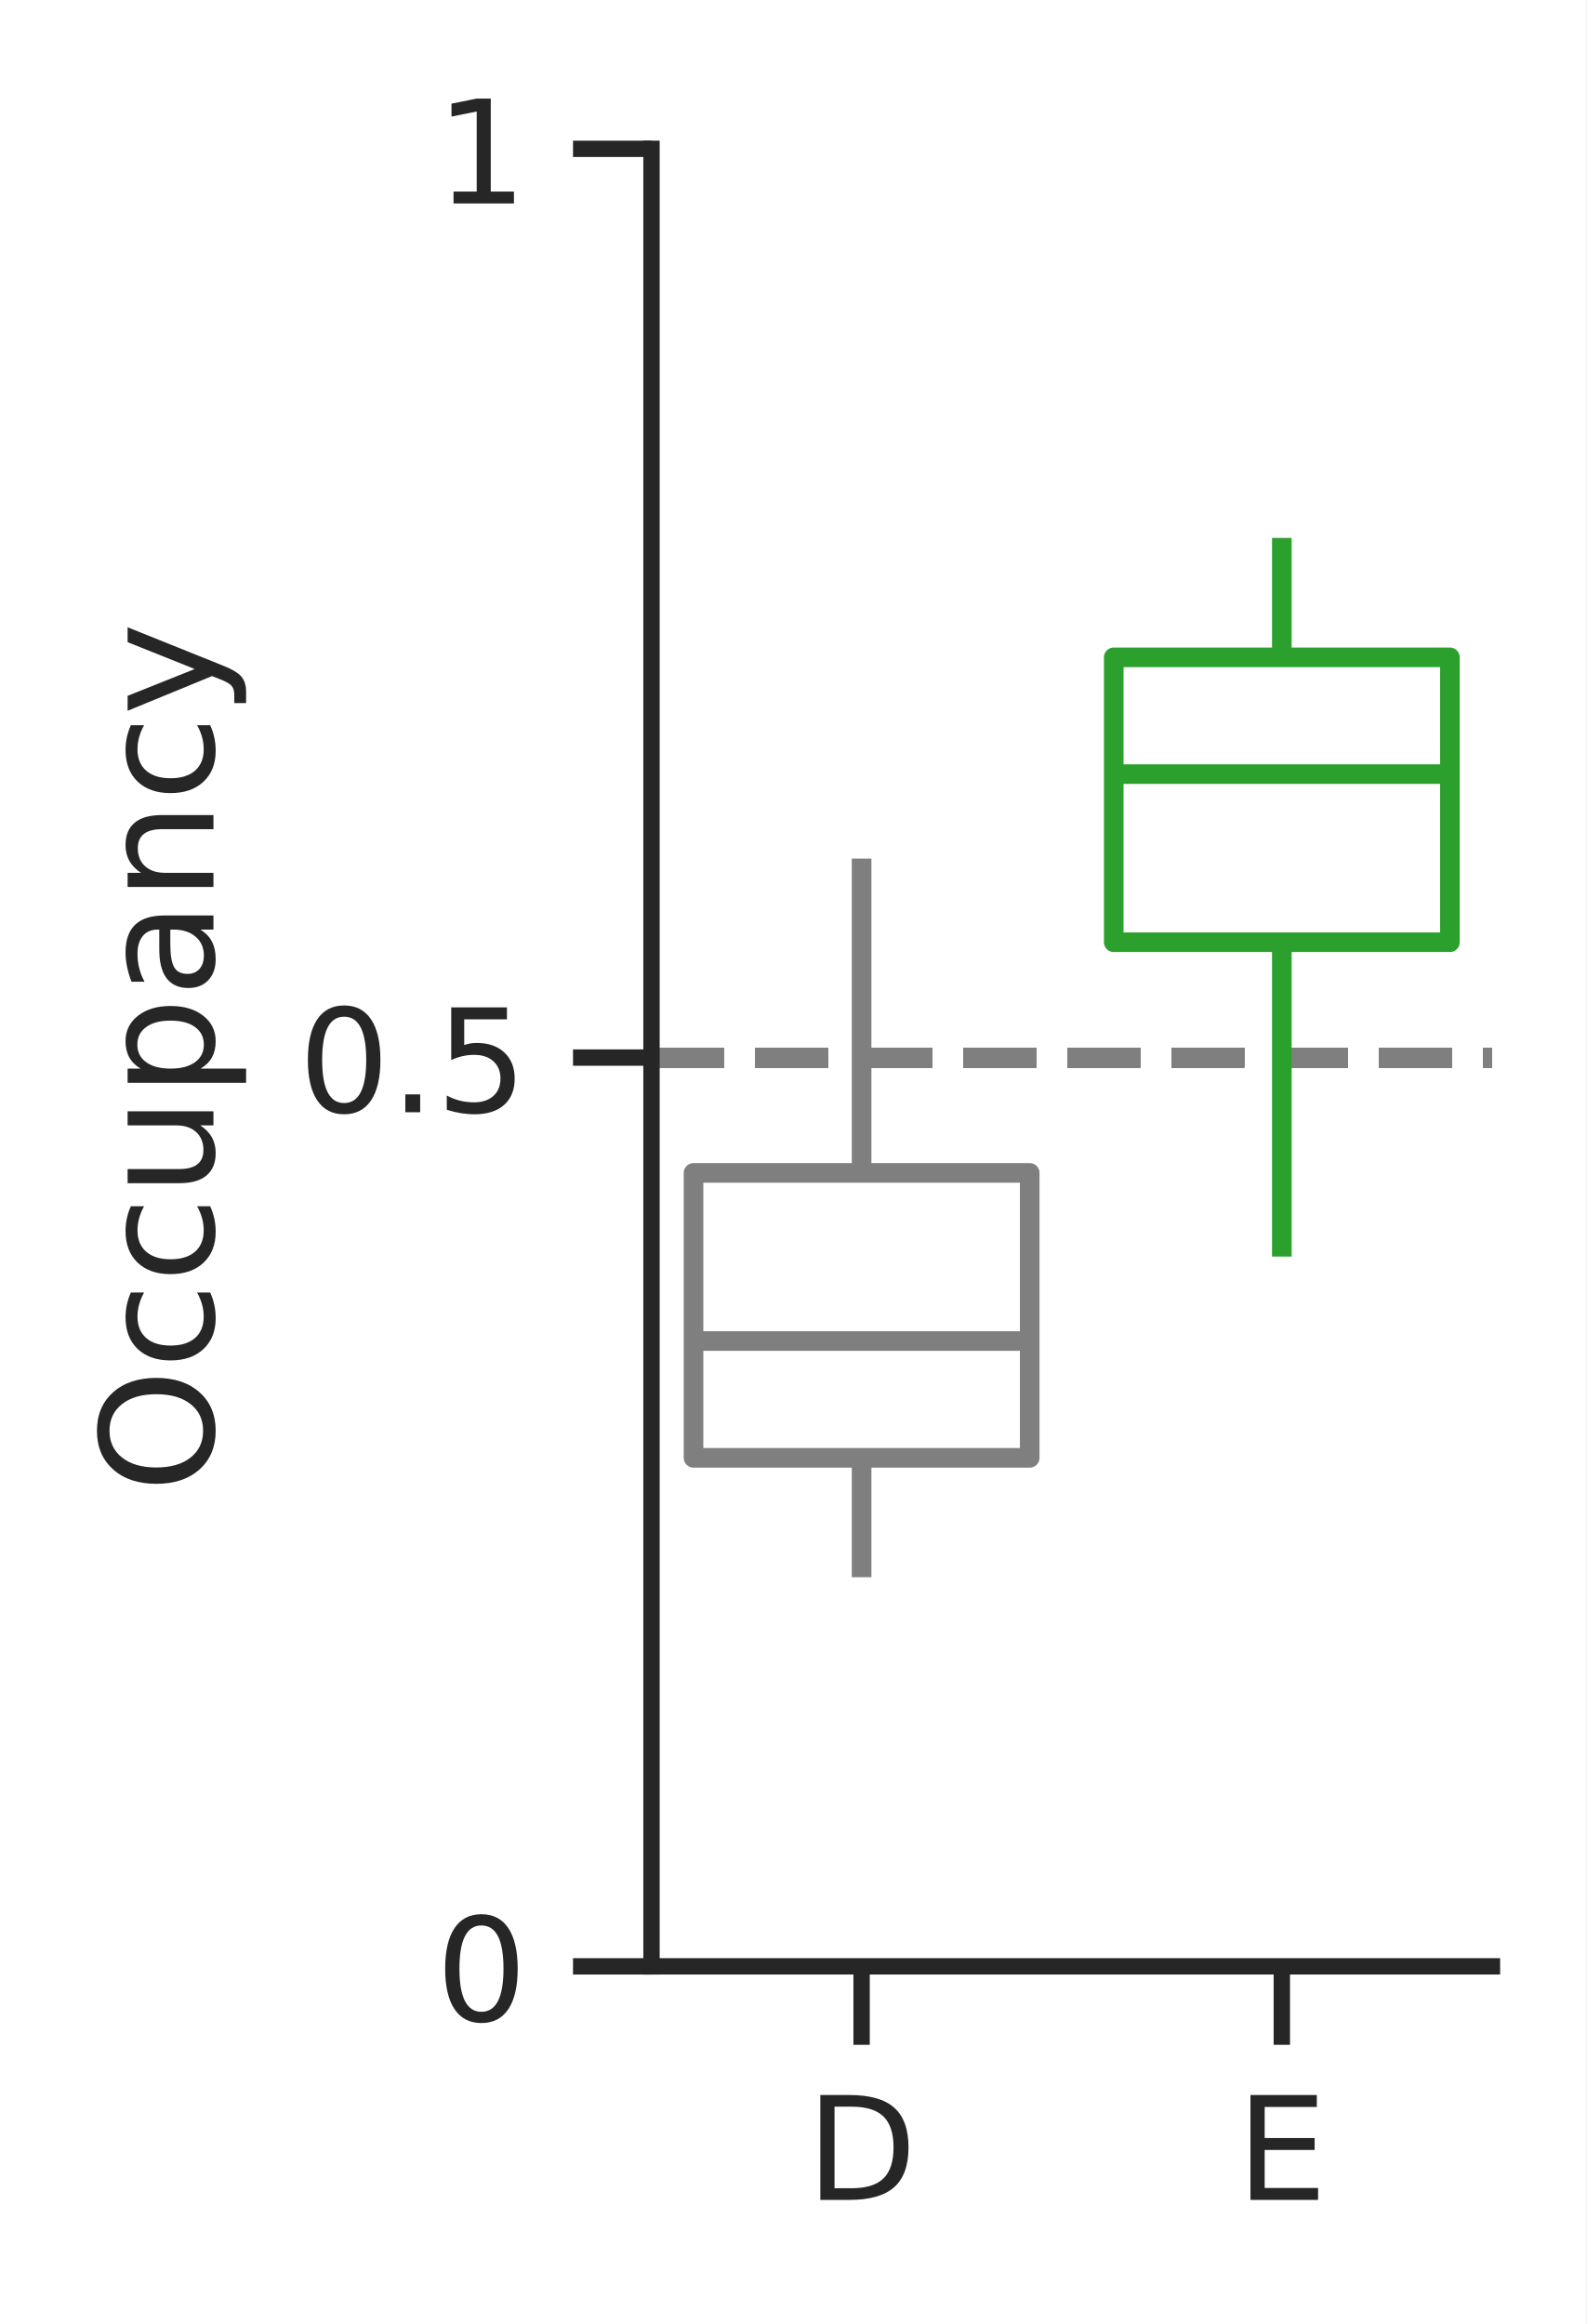
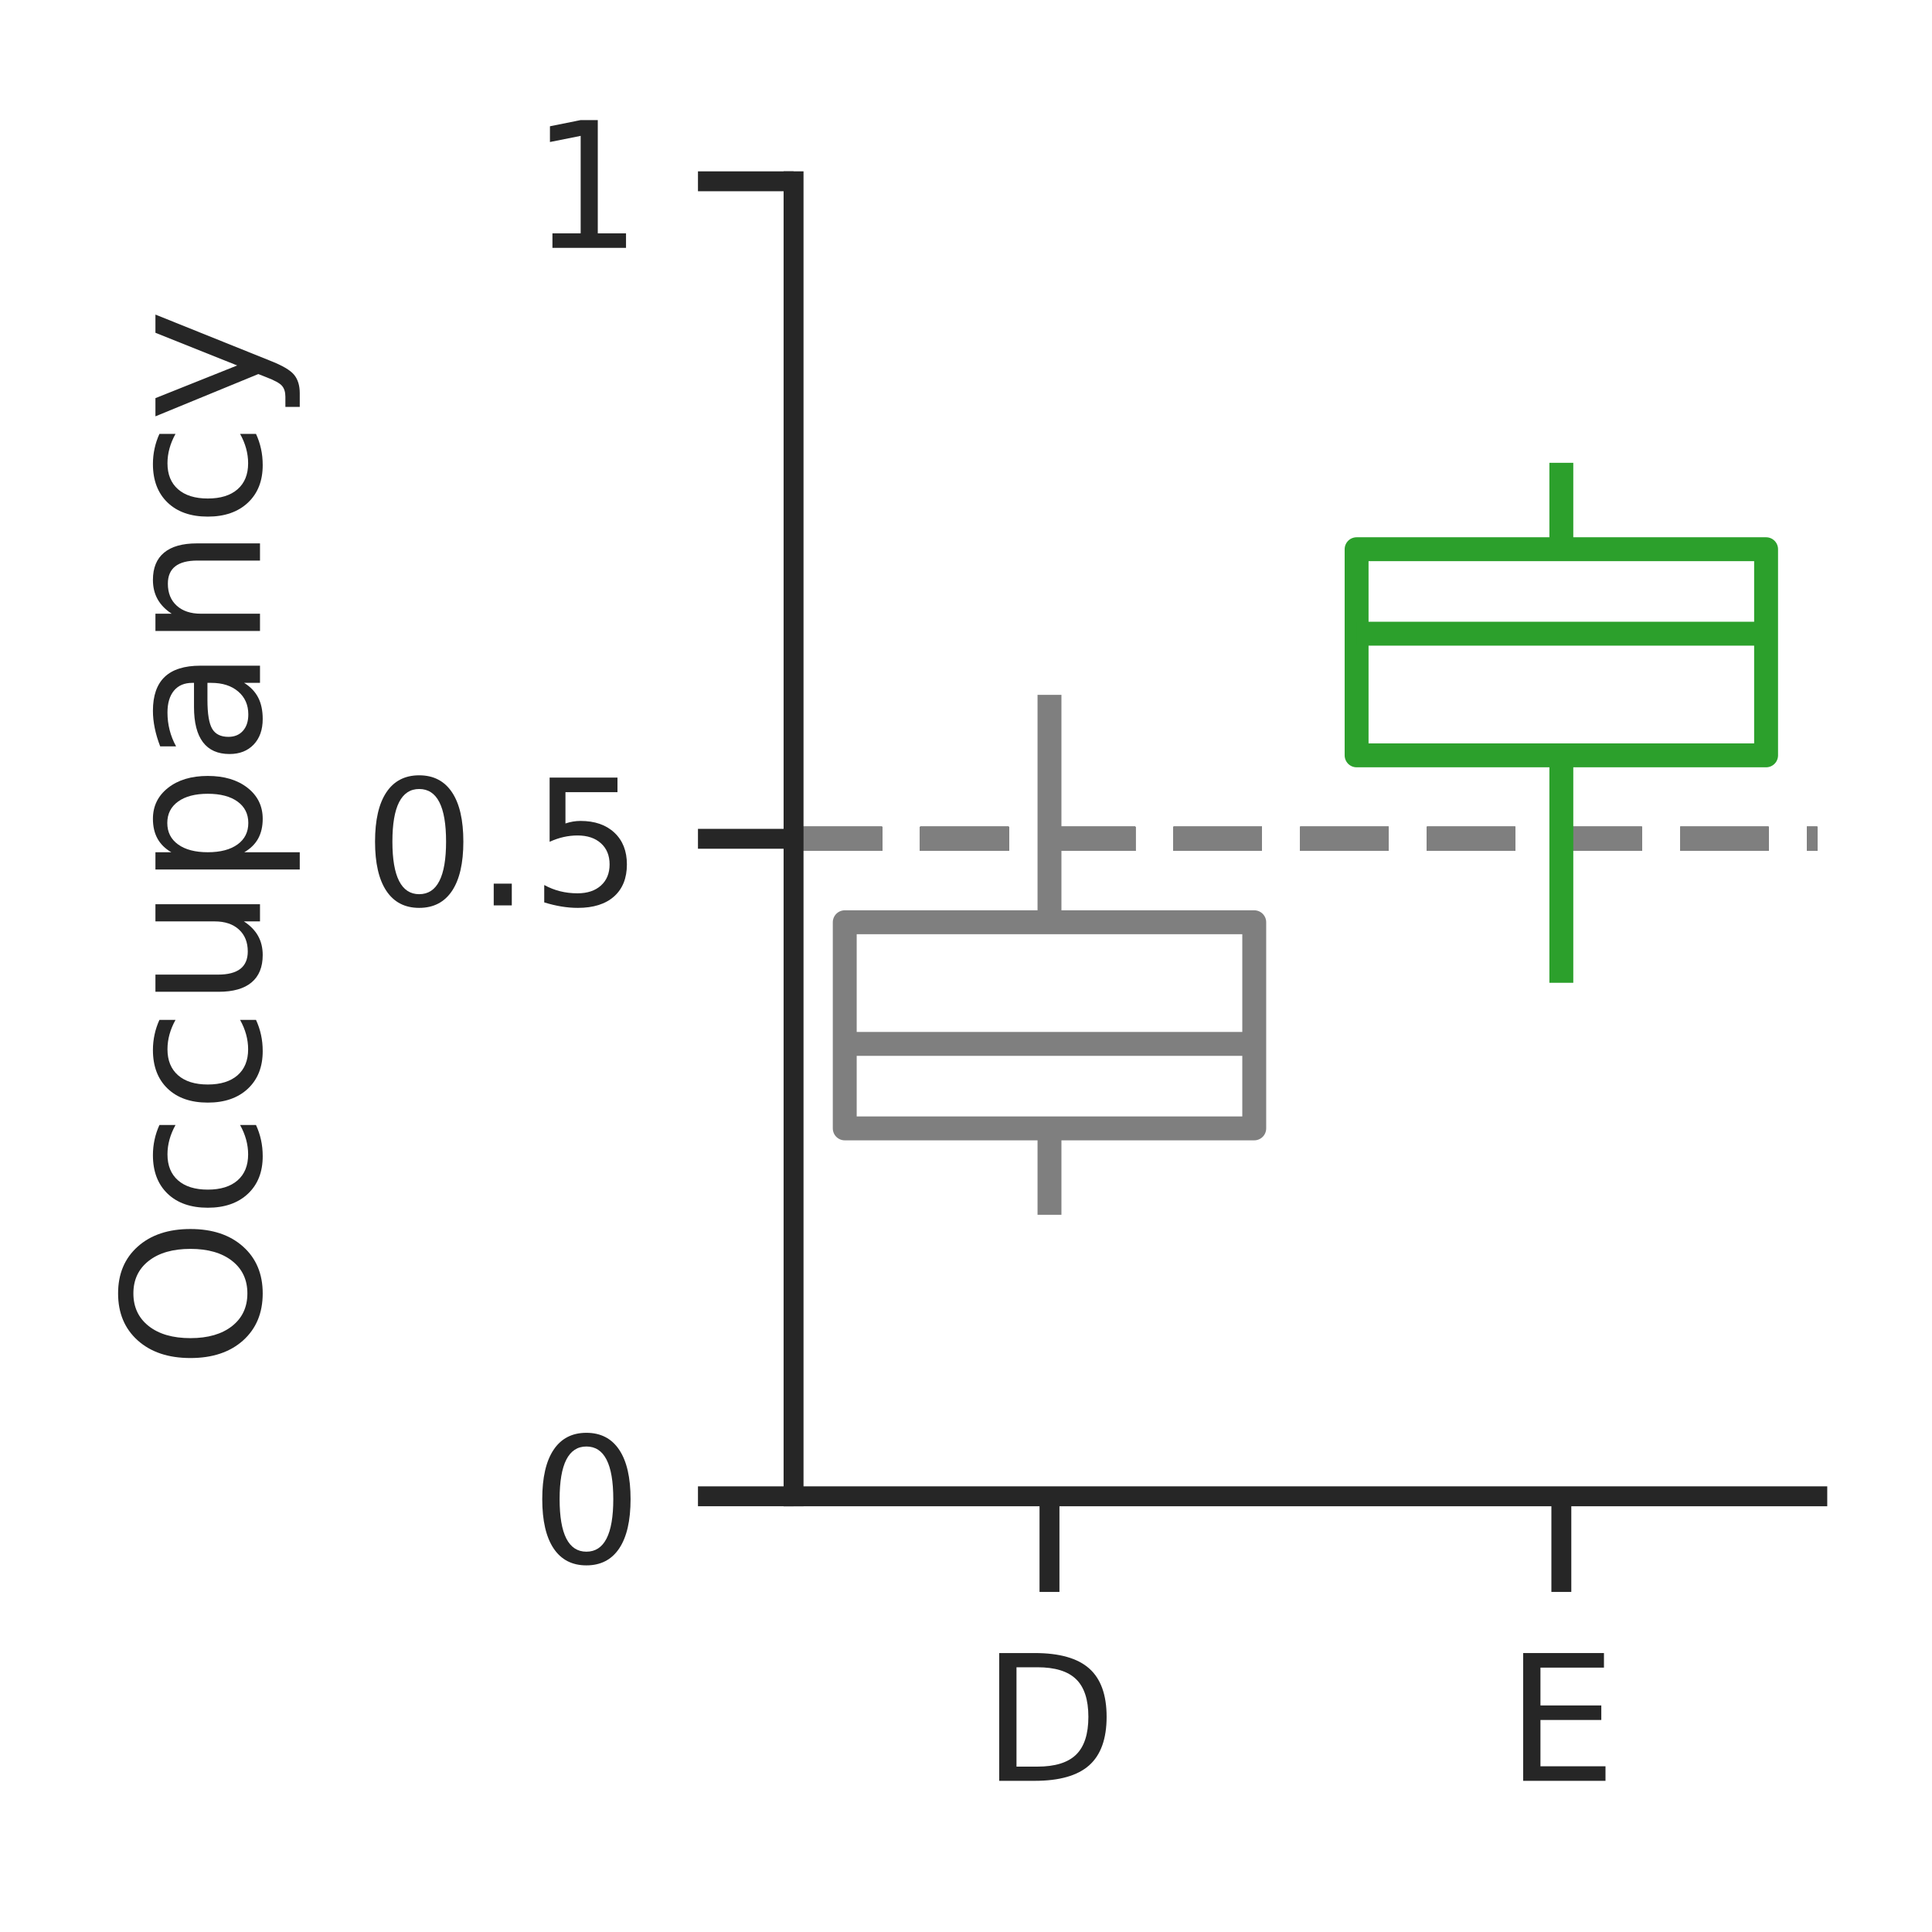
- <svg xmlns="http://www.w3.org/2000/svg" xmlns:xlink="http://www.w3.org/1999/xlink" width="121.26pt" height="177.69pt" viewBox="0 0 121.26 177.69" version="1.1">
+ <svg xmlns="http://www.w3.org/2000/svg" xmlns:xlink="http://www.w3.org/1999/xlink" width="121.26pt" height="121.26pt" viewBox="0 0 121.26 121.26" version="1.1">
  <defs>
    <style type="text/css">*{stroke-linejoin: round; stroke-linecap: butt}</style>
  </defs>
  <g id="figure_1">
    <g id="patch_1">
-       <path d="M 0 177.69  L 121.26 177.69  L 121.26 0  L 0 0  z " style="fill: #ffffff" />
+       <path d="M 0 121.26  L 121.26 121.26  L 121.26 0  L 0 0  z " style="fill: #ffffff" />
    </g>
    <g id="axes_1">
      <g id="patch_2">
-         <path d="M 49.807 150.344  L 114.06 150.344  L 114.06 11.379  L 49.807 11.379  z " style="fill: #ffffff" />
+         <path d="M 49.807 93.914  L 114.06 93.914  L 114.06 11.379  L 49.807 11.379  z " style="fill: #ffffff" />
      </g>
      <g id="matplotlib.axis_1">
        <g id="xtick_1">
          <g id="line2d_1">
            <defs>
-               <path id="mbe62f72668" d="M 0 0  L 0 6  " style="stroke: #262626; stroke-width: 1.25" />
+               <path id="m929f4975a5" d="M 0 0  L 0 6  " style="stroke: #262626; stroke-width: 1.25" />
            </defs>
            <g>
-               <use xlink:href="#mbe62f72668" x="65.87" y="150.344" style="fill: #262626; stroke: #262626; stroke-width: 1.25" />
+               <use xlink:href="#m929f4975a5" x="65.87" y="93.914" style="fill: #262626; stroke: #262626; stroke-width: 1.25" />
            </g>
          </g>
          <g id="text_1">
-             <g style="fill: #262626" transform="translate(61.63527 168.2019) scale(0.11 -0.11)">
+             <g style="fill: #262626" transform="translate(61.63527 111.7719) scale(0.11 -0.11)">
              <defs>
                <path id="DejaVuSans-44" d="M 1259 4147  L 1259 519  L 2022 519  Q 2988 519 3436 956  Q 3884 1394 3884 2338  Q 3884 3275 3436 3711  Q 2988 4147 2022 4147  L 1259 4147  z M 628 4666  L 1925 4666  Q 3281 4666 3915 4102  Q 4550 3538 4550 2338  Q 4550 1131 3912 565  Q 3275 0 1925 0  L 628 0  L 628 4666  z " transform="scale(0.015625)" />
              </defs>
              <use xlink:href="#DejaVuSans-44" />
            </g>
          </g>
        </g>
        <g id="xtick_2">
          <g id="line2d_2">
            <g>
-               <use xlink:href="#mbe62f72668" x="97.996" y="150.344" style="fill: #262626; stroke: #262626; stroke-width: 1.25" />
+               <use xlink:href="#m929f4975a5" x="97.996" y="93.914" style="fill: #262626; stroke: #262626; stroke-width: 1.25" />
            </g>
          </g>
          <g id="text_2">
-             <g style="fill: #262626" transform="translate(94.52112 168.2019) scale(0.11 -0.11)">
+             <g style="fill: #262626" transform="translate(94.52112 111.7719) scale(0.11 -0.11)">
              <defs>
                <path id="DejaVuSans-45" d="M 628 4666  L 3578 4666  L 3578 4134  L 1259 4134  L 1259 2753  L 3481 2753  L 3481 2222  L 1259 2222  L 1259 531  L 3634 531  L 3634 0  L 628 0  L 628 4666  z " transform="scale(0.015625)" />
              </defs>
              <use xlink:href="#DejaVuSans-45" />
            </g>
          </g>
        </g>
      </g>
      <g id="matplotlib.axis_2">
        <g id="ytick_1">
          <g id="line2d_3">
            <defs>
-               <path id="m5d1fd395c0" d="M 0 0  L -6 0  " style="stroke: #262626; stroke-width: 1.25" />
+               <path id="meace464741" d="M 0 0  L -6 0  " style="stroke: #262626; stroke-width: 1.25" />
            </defs>
            <g>
-               <use xlink:href="#m5d1fd395c0" x="49.807" y="150.344" style="fill: #262626; stroke: #262626; stroke-width: 1.25" />
+               <use xlink:href="#meace464741" x="49.807" y="93.914" style="fill: #262626; stroke: #262626; stroke-width: 1.25" />
            </g>
          </g>
          <g id="text_3">
-             <g style="fill: #262626" transform="translate(33.30844 154.5227) scale(0.11 -0.11)">
+             <g style="fill: #262626" transform="translate(33.30844 98.09272) scale(0.11 -0.11)">
              <defs>
                <path id="DejaVuSans-30" d="M 2034 4250  Q 1547 4250 1301 3770  Q 1056 3291 1056 2328  Q 1056 1369 1301 889  Q 1547 409 2034 409  Q 2525 409 2770 889  Q 3016 1369 3016 2328  Q 3016 3291 2770 3770  Q 2525 4250 2034 4250  z M 2034 4750  Q 2819 4750 3233 4129  Q 3647 3509 3647 2328  Q 3647 1150 3233 529  Q 2819 -91 2034 -91  Q 1250 -91 836 529  Q 422 1150 422 2328  Q 422 3509 836 4129  Q 1250 4750 2034 4750  z " transform="scale(0.015625)" />
              </defs>
              <use xlink:href="#DejaVuSans-30" />
            </g>
          </g>
        </g>
        <g id="ytick_2">
          <g id="line2d_4">
            <g>
-               <use xlink:href="#m5d1fd395c0" x="49.807" y="80.861" style="fill: #262626; stroke: #262626; stroke-width: 1.25" />
+               <use xlink:href="#meace464741" x="49.807" y="52.646" style="fill: #262626; stroke: #262626; stroke-width: 1.25" />
            </g>
          </g>
          <g id="text_4">
-             <g style="fill: #262626" transform="translate(22.81375 85.0405) scale(0.11 -0.11)">
+             <g style="fill: #262626" transform="translate(22.81375 56.8255) scale(0.11 -0.11)">
              <defs>
                <path id="DejaVuSans-2e" d="M 684 794  L 1344 794  L 1344 0  L 684 0  L 684 794  z " transform="scale(0.015625)" />
                <path id="DejaVuSans-35" d="M 691 4666  L 3169 4666  L 3169 4134  L 1269 4134  L 1269 2991  Q 1406 3038 1543 3061  Q 1681 3084 1819 3084  Q 2600 3084 3056 2656  Q 3513 2228 3513 1497  Q 3513 744 3044 326  Q 2575 -91 1722 -91  Q 1428 -91 1123 -41  Q 819 9 494 109  L 494 744  Q 775 591 1075 516  Q 1375 441 1709 441  Q 2250 441 2565 725  Q 2881 1009 2881 1497  Q 2881 1984 2565 2268  Q 2250 2553 1709 2553  Q 1456 2553 1204 2497  Q 953 2441 691 2322  L 691 4666  z " transform="scale(0.015625)" />
              </defs>
              <use xlink:href="#DejaVuSans-30" />
              <use xlink:href="#DejaVuSans-2e" transform="translate(63.62305 0)" />
              <use xlink:href="#DejaVuSans-35" transform="translate(95.41016 0)" />
            </g>
          </g>
        </g>
        <g id="ytick_3">
          <g id="line2d_5">
            <g>
-               <use xlink:href="#m5d1fd395c0" x="49.807" y="11.379" style="fill: #262626; stroke: #262626; stroke-width: 1.25" />
+               <use xlink:href="#meace464741" x="49.807" y="11.379" style="fill: #262626; stroke: #262626; stroke-width: 1.25" />
            </g>
          </g>
          <g id="text_5">
            <g style="fill: #262626" transform="translate(33.30844 15.55828) scale(0.11 -0.11)">
              <defs>
                <path id="DejaVuSans-31" d="M 794 531  L 1825 531  L 1825 4091  L 703 3866  L 703 4441  L 1819 4666  L 2450 4666  L 2450 531  L 3481 531  L 3481 0  L 794 0  L 794 531  z " transform="scale(0.015625)" />
              </defs>
              <use xlink:href="#DejaVuSans-31" />
            </g>
          </g>
        </g>
        <g id="text_6">
-           <g style="fill: #262626" transform="translate(16.31812 114.1239) rotate(-90) scale(0.12 -0.12)">
+           <g style="fill: #262626" transform="translate(16.31812 85.90886) rotate(-90) scale(0.12 -0.12)">
            <defs>
              <path id="DejaVuSans-4f" d="M 2522 4238  Q 1834 4238 1429 3725  Q 1025 3213 1025 2328  Q 1025 1447 1429 934  Q 1834 422 2522 422  Q 3209 422 3611 934  Q 4013 1447 4013 2328  Q 4013 3213 3611 3725  Q 3209 4238 2522 4238  z M 2522 4750  Q 3503 4750 4090 4092  Q 4678 3434 4678 2328  Q 4678 1225 4090 567  Q 3503 -91 2522 -91  Q 1538 -91 948 565  Q 359 1222 359 2328  Q 359 3434 948 4092  Q 1538 4750 2522 4750  z " transform="scale(0.015625)" />
              <path id="DejaVuSans-63" d="M 3122 3366  L 3122 2828  Q 2878 2963 2633 3030  Q 2388 3097 2138 3097  Q 1578 3097 1268 2742  Q 959 2388 959 1747  Q 959 1106 1268 751  Q 1578 397 2138 397  Q 2388 397 2633 464  Q 2878 531 3122 666  L 3122 134  Q 2881 22 2623 -34  Q 2366 -91 2075 -91  Q 1284 -91 818 406  Q 353 903 353 1747  Q 353 2603 823 3093  Q 1294 3584 2113 3584  Q 2378 3584 2631 3529  Q 2884 3475 3122 3366  z " transform="scale(0.015625)" />
              <path id="DejaVuSans-75" d="M 544 1381  L 544 3500  L 1119 3500  L 1119 1403  Q 1119 906 1312 657  Q 1506 409 1894 409  Q 2359 409 2629 706  Q 2900 1003 2900 1516  L 2900 3500  L 3475 3500  L 3475 0  L 2900 0  L 2900 538  Q 2691 219 2414 64  Q 2138 -91 1772 -91  Q 1169 -91 856 284  Q 544 659 544 1381  z M 1991 3584  L 1991 3584  z " transform="scale(0.015625)" />
              <path id="DejaVuSans-70" d="M 1159 525  L 1159 -1331  L 581 -1331  L 581 3500  L 1159 3500  L 1159 2969  Q 1341 3281 1617 3432  Q 1894 3584 2278 3584  Q 2916 3584 3314 3078  Q 3713 2572 3713 1747  Q 3713 922 3314 415  Q 2916 -91 2278 -91  Q 1894 -91 1617 61  Q 1341 213 1159 525  z M 3116 1747  Q 3116 2381 2855 2742  Q 2594 3103 2138 3103  Q 1681 3103 1420 2742  Q 1159 2381 1159 1747  Q 1159 1113 1420 752  Q 1681 391 2138 391  Q 2594 391 2855 752  Q 3116 1113 3116 1747  z " transform="scale(0.015625)" />
              <path id="DejaVuSans-61" d="M 2194 1759  Q 1497 1759 1228 1600  Q 959 1441 959 1056  Q 959 750 1161 570  Q 1363 391 1709 391  Q 2188 391 2477 730  Q 2766 1069 2766 1631  L 2766 1759  L 2194 1759  z M 3341 1997  L 3341 0  L 2766 0  L 2766 531  Q 2569 213 2275 61  Q 1981 -91 1556 -91  Q 1019 -91 701 211  Q 384 513 384 1019  Q 384 1609 779 1909  Q 1175 2209 1959 2209  L 2766 2209  L 2766 2266  Q 2766 2663 2505 2880  Q 2244 3097 1772 3097  Q 1472 3097 1187 3025  Q 903 2953 641 2809  L 641 3341  Q 956 3463 1253 3523  Q 1550 3584 1831 3584  Q 2591 3584 2966 3190  Q 3341 2797 3341 1997  z " transform="scale(0.015625)" />
              <path id="DejaVuSans-6e" d="M 3513 2113  L 3513 0  L 2938 0  L 2938 2094  Q 2938 2591 2744 2837  Q 2550 3084 2163 3084  Q 1697 3084 1428 2787  Q 1159 2491 1159 1978  L 1159 0  L 581 0  L 581 3500  L 1159 3500  L 1159 2956  Q 1366 3272 1645 3428  Q 1925 3584 2291 3584  Q 2894 3584 3203 3211  Q 3513 2838 3513 2113  z " transform="scale(0.015625)" />
              <path id="DejaVuSans-79" d="M 2059 -325  Q 1816 -950 1584 -1140  Q 1353 -1331 966 -1331  L 506 -1331  L 506 -850  L 844 -850  Q 1081 -850 1212 -737  Q 1344 -625 1503 -206  L 1606 56  L 191 3500  L 800 3500  L 1894 763  L 2988 3500  L 3597 3500  L 2059 -325  z " transform="scale(0.015625)" />
            </defs>
            <use xlink:href="#DejaVuSans-4f" />
            <use xlink:href="#DejaVuSans-63" transform="translate(78.71094 0)" />
            <use xlink:href="#DejaVuSans-63" transform="translate(133.6914 0)" />
            <use xlink:href="#DejaVuSans-75" transform="translate(188.6719 0)" />
            <use xlink:href="#DejaVuSans-70" transform="translate(252.0508 0)" />
            <use xlink:href="#DejaVuSans-61" transform="translate(315.5273 0)" />
            <use xlink:href="#DejaVuSans-6e" transform="translate(376.8066 0)" />
            <use xlink:href="#DejaVuSans-63" transform="translate(440.1855 0)" />
            <use xlink:href="#DejaVuSans-79" transform="translate(495.166 0)" />
          </g>
        </g>
      </g>
      <g id="line2d_6">
-         <path d="M 49.807 80.861  L 114.06 80.861  " clip-path="url(#p76c28be874)" style="fill: none; stroke-dasharray: 5.55,2.4; stroke-dashoffset: 0; stroke: #7f7f7f; stroke-width: 1.5" />
+         <path d="M 49.807 52.646  L 114.06 52.646  " clip-path="url(#p7ec3a0a49a)" style="fill: none; stroke-dasharray: 5.55,2.4; stroke-dashoffset: 0; stroke: #7f7f7f; stroke-width: 1.5" />
      </g>
      <g id="line2d_7">
-         <path d="M 49.807 80.861  L 114.06 80.861  " clip-path="url(#p76c28be874)" style="fill: none; stroke-dasharray: 5.55,2.4; stroke-dashoffset: 0; stroke: #7f7f7f; stroke-width: 1.5" />
+         <path d="M 49.807 52.646  L 114.06 52.646  " clip-path="url(#p7ec3a0a49a)" style="fill: none; stroke-dasharray: 5.55,2.4; stroke-dashoffset: 0; stroke: #7f7f7f; stroke-width: 1.5" />
      </g>
      <g id="line2d_8">
-         <path d="M 49.807 80.861  L 114.06 80.861  " clip-path="url(#p76c28be874)" style="fill: none; stroke-dasharray: 5.55,2.4; stroke-dashoffset: 0; stroke: #7f7f7f; stroke-width: 1.5" />
+         <path d="M 49.807 52.646  L 114.06 52.646  " clip-path="url(#p7ec3a0a49a)" style="fill: none; stroke-dasharray: 5.55,2.4; stroke-dashoffset: 0; stroke: #7f7f7f; stroke-width: 1.5" />
      </g>
      <g id="line2d_9">
-         <path d="M 49.807 80.861  L 114.06 80.861  " clip-path="url(#p76c28be874)" style="fill: none; stroke-dasharray: 5.55,2.4; stroke-dashoffset: 0; stroke: #7f7f7f; stroke-width: 1.5" />
+         <path d="M 49.807 52.646  L 114.06 52.646  " clip-path="url(#p7ec3a0a49a)" style="fill: none; stroke-dasharray: 5.55,2.4; stroke-dashoffset: 0; stroke: #7f7f7f; stroke-width: 1.5" />
      </g>
      <g id="line2d_10">
-         <path d="M 49.807 80.861  L 114.06 80.861  " clip-path="url(#p76c28be874)" style="fill: none; stroke-dasharray: 5.55,2.4; stroke-dashoffset: 0; stroke: #7f7f7f; stroke-width: 1.5" />
+         <path d="M 49.807 52.646  L 114.06 52.646  " clip-path="url(#p7ec3a0a49a)" style="fill: none; stroke-dasharray: 5.55,2.4; stroke-dashoffset: 0; stroke: #7f7f7f; stroke-width: 1.5" />
      </g>
      <g id="line2d_11">
-         <path d="M 49.807 80.861  L 114.06 80.861  " clip-path="url(#p76c28be874)" style="fill: none; stroke-dasharray: 5.55,2.4; stroke-dashoffset: 0; stroke: #7f7f7f; stroke-width: 1.5" />
+         <path d="M 49.807 52.646  L 114.06 52.646  " clip-path="url(#p7ec3a0a49a)" style="fill: none; stroke-dasharray: 5.55,2.4; stroke-dashoffset: 0; stroke: #7f7f7f; stroke-width: 1.5" />
      </g>
      <g id="line2d_12">
-         <path d="M 49.807 80.861  L 114.06 80.861  " clip-path="url(#p76c28be874)" style="fill: none; stroke-dasharray: 5.55,2.4; stroke-dashoffset: 0; stroke: #7f7f7f; stroke-width: 1.5" />
+         <path d="M 49.807 52.646  L 114.06 52.646  " clip-path="url(#p7ec3a0a49a)" style="fill: none; stroke-dasharray: 5.55,2.4; stroke-dashoffset: 0; stroke: #7f7f7f; stroke-width: 1.5" />
      </g>
      <g id="line2d_13">
-         <path d="M 49.807 80.861  L 114.06 80.861  " clip-path="url(#p76c28be874)" style="fill: none; stroke-dasharray: 5.55,2.4; stroke-dashoffset: 0; stroke: #7f7f7f; stroke-width: 1.5" />
+         <path d="M 49.807 52.646  L 114.06 52.646  " clip-path="url(#p7ec3a0a49a)" style="fill: none; stroke-dasharray: 5.55,2.4; stroke-dashoffset: 0; stroke: #7f7f7f; stroke-width: 1.5" />
      </g>
      <g id="line2d_14">
-         <path d="M 49.807 80.861  L 114.06 80.861  " clip-path="url(#p76c28be874)" style="fill: none; stroke-dasharray: 5.55,2.4; stroke-dashoffset: 0; stroke: #7f7f7f; stroke-width: 1.5" />
+         <path d="M 49.807 52.646  L 114.06 52.646  " clip-path="url(#p7ec3a0a49a)" style="fill: none; stroke-dasharray: 5.55,2.4; stroke-dashoffset: 0; stroke: #7f7f7f; stroke-width: 1.5" />
      </g>
      <g id="line2d_15">
-         <path d="M 49.807 80.861  L 114.06 80.861  " clip-path="url(#p76c28be874)" style="fill: none; stroke-dasharray: 5.55,2.4; stroke-dashoffset: 0; stroke: #7f7f7f; stroke-width: 1.5" />
+         <path d="M 49.807 52.646  L 114.06 52.646  " clip-path="url(#p7ec3a0a49a)" style="fill: none; stroke-dasharray: 5.55,2.4; stroke-dashoffset: 0; stroke: #7f7f7f; stroke-width: 1.5" />
      </g>
      <g id="line2d_16">
-         <path d="M 49.807 80.861  L 114.06 80.861  " clip-path="url(#p76c28be874)" style="fill: none; stroke-dasharray: 5.55,2.4; stroke-dashoffset: 0; stroke: #7f7f7f; stroke-width: 1.5" />
+         <path d="M 49.807 52.646  L 114.06 52.646  " clip-path="url(#p7ec3a0a49a)" style="fill: none; stroke-dasharray: 5.55,2.4; stroke-dashoffset: 0; stroke: #7f7f7f; stroke-width: 1.5" />
      </g>
      <g id="line2d_17">
-         <path d="M 49.807 80.861  L 114.06 80.861  " clip-path="url(#p76c28be874)" style="fill: none; stroke-dasharray: 5.55,2.4; stroke-dashoffset: 0; stroke: #7f7f7f; stroke-width: 1.5" />
+         <path d="M 49.807 52.646  L 114.06 52.646  " clip-path="url(#p7ec3a0a49a)" style="fill: none; stroke-dasharray: 5.55,2.4; stroke-dashoffset: 0; stroke: #7f7f7f; stroke-width: 1.5" />
      </g>
      <g id="line2d_18">
-         <path d="M 49.807 80.861  L 114.06 80.861  " clip-path="url(#p76c28be874)" style="fill: none; stroke-dasharray: 5.55,2.4; stroke-dashoffset: 0; stroke: #7f7f7f; stroke-width: 1.5" />
+         <path d="M 49.807 52.646  L 114.06 52.646  " clip-path="url(#p7ec3a0a49a)" style="fill: none; stroke-dasharray: 5.55,2.4; stroke-dashoffset: 0; stroke: #7f7f7f; stroke-width: 1.5" />
      </g>
      <g id="line2d_19">
-         <path d="M 49.807 80.861  L 114.06 80.861  " clip-path="url(#p76c28be874)" style="fill: none; stroke-dasharray: 5.55,2.4; stroke-dashoffset: 0; stroke: #7f7f7f; stroke-width: 1.5" />
+         <path d="M 49.807 52.646  L 114.06 52.646  " clip-path="url(#p7ec3a0a49a)" style="fill: none; stroke-dasharray: 5.55,2.4; stroke-dashoffset: 0; stroke: #7f7f7f; stroke-width: 1.5" />
      </g>
      <g id="line2d_20">
-         <path d="M 49.807 80.861  L 114.06 80.861  " clip-path="url(#p76c28be874)" style="fill: none; stroke-dasharray: 5.55,2.4; stroke-dashoffset: 0; stroke: #7f7f7f; stroke-width: 1.5" />
+         <path d="M 49.807 52.646  L 114.06 52.646  " clip-path="url(#p7ec3a0a49a)" style="fill: none; stroke-dasharray: 5.55,2.4; stroke-dashoffset: 0; stroke: #7f7f7f; stroke-width: 1.5" />
      </g>
      <g id="line2d_21">
-         <path d="M 49.807 80.861  L 114.06 80.861  " clip-path="url(#p76c28be874)" style="fill: none; stroke-dasharray: 5.55,2.4; stroke-dashoffset: 0; stroke: #7f7f7f; stroke-width: 1.5" />
+         <path d="M 49.807 52.646  L 114.06 52.646  " clip-path="url(#p7ec3a0a49a)" style="fill: none; stroke-dasharray: 5.55,2.4; stroke-dashoffset: 0; stroke: #7f7f7f; stroke-width: 1.5" />
      </g>
      <g id="line2d_22">
-         <path d="M 49.807 80.861  L 114.06 80.861  " clip-path="url(#p76c28be874)" style="fill: none; stroke-dasharray: 5.55,2.4; stroke-dashoffset: 0; stroke: #7f7f7f; stroke-width: 1.5" />
+         <path d="M 49.807 52.646  L 114.06 52.646  " clip-path="url(#p7ec3a0a49a)" style="fill: none; stroke-dasharray: 5.55,2.4; stroke-dashoffset: 0; stroke: #7f7f7f; stroke-width: 1.5" />
      </g>
      <g id="line2d_23">
-         <path d="M 49.807 80.861  L 114.06 80.861  " clip-path="url(#p76c28be874)" style="fill: none; stroke-dasharray: 5.55,2.4; stroke-dashoffset: 0; stroke: #7f7f7f; stroke-width: 1.5" />
+         <path d="M 49.807 52.646  L 114.06 52.646  " clip-path="url(#p7ec3a0a49a)" style="fill: none; stroke-dasharray: 5.55,2.4; stroke-dashoffset: 0; stroke: #7f7f7f; stroke-width: 1.5" />
      </g>
      <g id="line2d_24">
-         <path d="M 49.807 80.861  L 114.06 80.861  " clip-path="url(#p76c28be874)" style="fill: none; stroke-dasharray: 5.55,2.4; stroke-dashoffset: 0; stroke: #7f7f7f; stroke-width: 1.5" />
+         <path d="M 49.807 52.646  L 114.06 52.646  " clip-path="url(#p7ec3a0a49a)" style="fill: none; stroke-dasharray: 5.55,2.4; stroke-dashoffset: 0; stroke: #7f7f7f; stroke-width: 1.5" />
      </g>
      <g id="line2d_25">
-         <path d="M 49.807 80.861  L 114.06 80.861  " clip-path="url(#p76c28be874)" style="fill: none; stroke-dasharray: 5.55,2.4; stroke-dashoffset: 0; stroke: #7f7f7f; stroke-width: 1.5" />
+         <path d="M 49.807 52.646  L 114.06 52.646  " clip-path="url(#p7ec3a0a49a)" style="fill: none; stroke-dasharray: 5.55,2.4; stroke-dashoffset: 0; stroke: #7f7f7f; stroke-width: 1.5" />
      </g>
      <g id="line2d_26">
-         <path d="M 49.807 80.861  L 114.06 80.861  " clip-path="url(#p76c28be874)" style="fill: none; stroke-dasharray: 5.55,2.4; stroke-dashoffset: 0; stroke: #7f7f7f; stroke-width: 1.5" />
+         <path d="M 49.807 52.646  L 114.06 52.646  " clip-path="url(#p7ec3a0a49a)" style="fill: none; stroke-dasharray: 5.55,2.4; stroke-dashoffset: 0; stroke: #7f7f7f; stroke-width: 1.5" />
      </g>
      <g id="line2d_27">
-         <path d="M 49.807 80.861  L 114.06 80.861  " clip-path="url(#p76c28be874)" style="fill: none; stroke-dasharray: 5.55,2.4; stroke-dashoffset: 0; stroke: #7f7f7f; stroke-width: 1.5" />
+         <path d="M 49.807 52.646  L 114.06 52.646  " clip-path="url(#p7ec3a0a49a)" style="fill: none; stroke-dasharray: 5.55,2.4; stroke-dashoffset: 0; stroke: #7f7f7f; stroke-width: 1.5" />
      </g>
      <g id="line2d_28">
-         <path d="M 49.807 80.861  L 114.06 80.861  " clip-path="url(#p76c28be874)" style="fill: none; stroke-dasharray: 5.55,2.4; stroke-dashoffset: 0; stroke: #7f7f7f; stroke-width: 1.5" />
+         <path d="M 49.807 52.646  L 114.06 52.646  " clip-path="url(#p7ec3a0a49a)" style="fill: none; stroke-dasharray: 5.55,2.4; stroke-dashoffset: 0; stroke: #7f7f7f; stroke-width: 1.5" />
      </g>
      <g id="line2d_29">
-         <path d="M 49.807 80.861  L 114.06 80.861  " clip-path="url(#p76c28be874)" style="fill: none; stroke-dasharray: 5.55,2.4; stroke-dashoffset: 0; stroke: #7f7f7f; stroke-width: 1.5" />
+         <path d="M 49.807 52.646  L 114.06 52.646  " clip-path="url(#p7ec3a0a49a)" style="fill: none; stroke-dasharray: 5.55,2.4; stroke-dashoffset: 0; stroke: #7f7f7f; stroke-width: 1.5" />
      </g>
      <g id="line2d_30">
-         <path d="M 49.807 80.861  L 114.06 80.861  " clip-path="url(#p76c28be874)" style="fill: none; stroke-dasharray: 5.55,2.4; stroke-dashoffset: 0; stroke: #7f7f7f; stroke-width: 1.5" />
+         <path d="M 49.807 52.646  L 114.06 52.646  " clip-path="url(#p7ec3a0a49a)" style="fill: none; stroke-dasharray: 5.55,2.4; stroke-dashoffset: 0; stroke: #7f7f7f; stroke-width: 1.5" />
      </g>
      <g id="line2d_31">
-         <path d="M 53.02 111.463  L 78.721 111.463  L 78.721 89.679  L 53.02 89.679  L 53.02 111.463  " clip-path="url(#p76c28be874)" style="fill: none; stroke: #7f7f7f; stroke-width: 1.5; stroke-linecap: round" />
+         <path d="M 53.02 70.822  L 78.721 70.822  L 78.721 57.884  L 53.02 57.884  L 53.02 70.822  " clip-path="url(#p7ec3a0a49a)" style="fill: none; stroke: #7f7f7f; stroke-width: 1.5; stroke-linecap: round" />
      </g>
      <g id="line2d_32">
-         <path d="M 65.87 111.463  L 65.87 120.593  " clip-path="url(#p76c28be874)" style="fill: none; stroke: #7f7f7f; stroke-width: 1.5" />
+         <path d="M 65.87 70.822  L 65.87 76.244  " clip-path="url(#p7ec3a0a49a)" style="fill: none; stroke: #7f7f7f; stroke-width: 1.5" />
      </g>
      <g id="line2d_33">
-         <path d="M 65.87 89.679  L 65.87 65.647  " clip-path="url(#p76c28be874)" style="fill: none; stroke: #7f7f7f; stroke-width: 1.5" />
+         <path d="M 65.87 57.884  L 65.87 43.61  " clip-path="url(#p7ec3a0a49a)" style="fill: none; stroke: #7f7f7f; stroke-width: 1.5" />
      </g>
      <g id="line2d_34">
-         <path d="M 85.146 72.043  L 110.847 72.043  L 110.847 50.26  L 85.146 50.26  L 85.146 72.043  " clip-path="url(#p76c28be874)" style="fill: none; stroke: #2ca02c; stroke-width: 1.5; stroke-linecap: round" />
+         <path d="M 85.146 47.409  L 110.847 47.409  L 110.847 34.471  L 85.146 34.471  L 85.146 47.409  " clip-path="url(#p7ec3a0a49a)" style="fill: none; stroke: #2ca02c; stroke-width: 1.5; stroke-linecap: round" />
      </g>
      <g id="line2d_35">
-         <path d="M 97.996 72.043  L 97.996 96.076  " clip-path="url(#p76c28be874)" style="fill: none; stroke: #2ca02c; stroke-width: 1.5" />
+         <path d="M 97.996 47.409  L 97.996 61.683  " clip-path="url(#p7ec3a0a49a)" style="fill: none; stroke: #2ca02c; stroke-width: 1.5" />
      </g>
      <g id="line2d_36">
-         <path d="M 97.996 50.26  L 97.996 41.129  " clip-path="url(#p76c28be874)" style="fill: none; stroke: #2ca02c; stroke-width: 1.5" />
+         <path d="M 97.996 34.471  L 97.996 29.049  " clip-path="url(#p7ec3a0a49a)" style="fill: none; stroke: #2ca02c; stroke-width: 1.5" />
      </g>
      <g id="line2d_37">
-         <path d="M 53.02 102.535  L 78.721 102.535  " clip-path="url(#p76c28be874)" style="fill: none; stroke: #7f7f7f; stroke-width: 1.5" />
+         <path d="M 53.02 65.519  L 78.721 65.519  " clip-path="url(#p7ec3a0a49a)" style="fill: none; stroke: #7f7f7f; stroke-width: 1.5" />
      </g>
      <g id="line2d_38">
-         <path d="M 85.146 59.188  L 110.847 59.188  " clip-path="url(#p76c28be874)" style="fill: none; stroke: #2ca02c; stroke-width: 1.5" />
+         <path d="M 85.146 39.774  L 110.847 39.774  " clip-path="url(#p7ec3a0a49a)" style="fill: none; stroke: #2ca02c; stroke-width: 1.5" />
      </g>
      <g id="patch_3">
-         <path d="M 49.807 150.344  L 49.807 11.379  " style="fill: none; stroke: #262626; stroke-width: 1.25; stroke-linejoin: miter; stroke-linecap: square" />
+         <path d="M 49.807 93.914  L 49.807 11.379  " style="fill: none; stroke: #262626; stroke-width: 1.25; stroke-linejoin: miter; stroke-linecap: square" />
      </g>
      <g id="patch_4">
-         <path d="M 49.807 150.344  L 114.06 150.344  " style="fill: none; stroke: #262626; stroke-width: 1.25; stroke-linejoin: miter; stroke-linecap: square" />
+         <path d="M 49.807 93.914  L 114.06 93.914  " style="fill: none; stroke: #262626; stroke-width: 1.25; stroke-linejoin: miter; stroke-linecap: square" />
      </g>
    </g>
  </g>
  <defs>
-     <clipPath id="p76c28be874">
-       <rect x="49.807" y="11.379" width="64.252" height="138.964" />
+     <clipPath id="p7ec3a0a49a">
+       <rect x="49.807" y="11.379" width="64.252" height="82.534" />
    </clipPath>
  </defs>
</svg>
